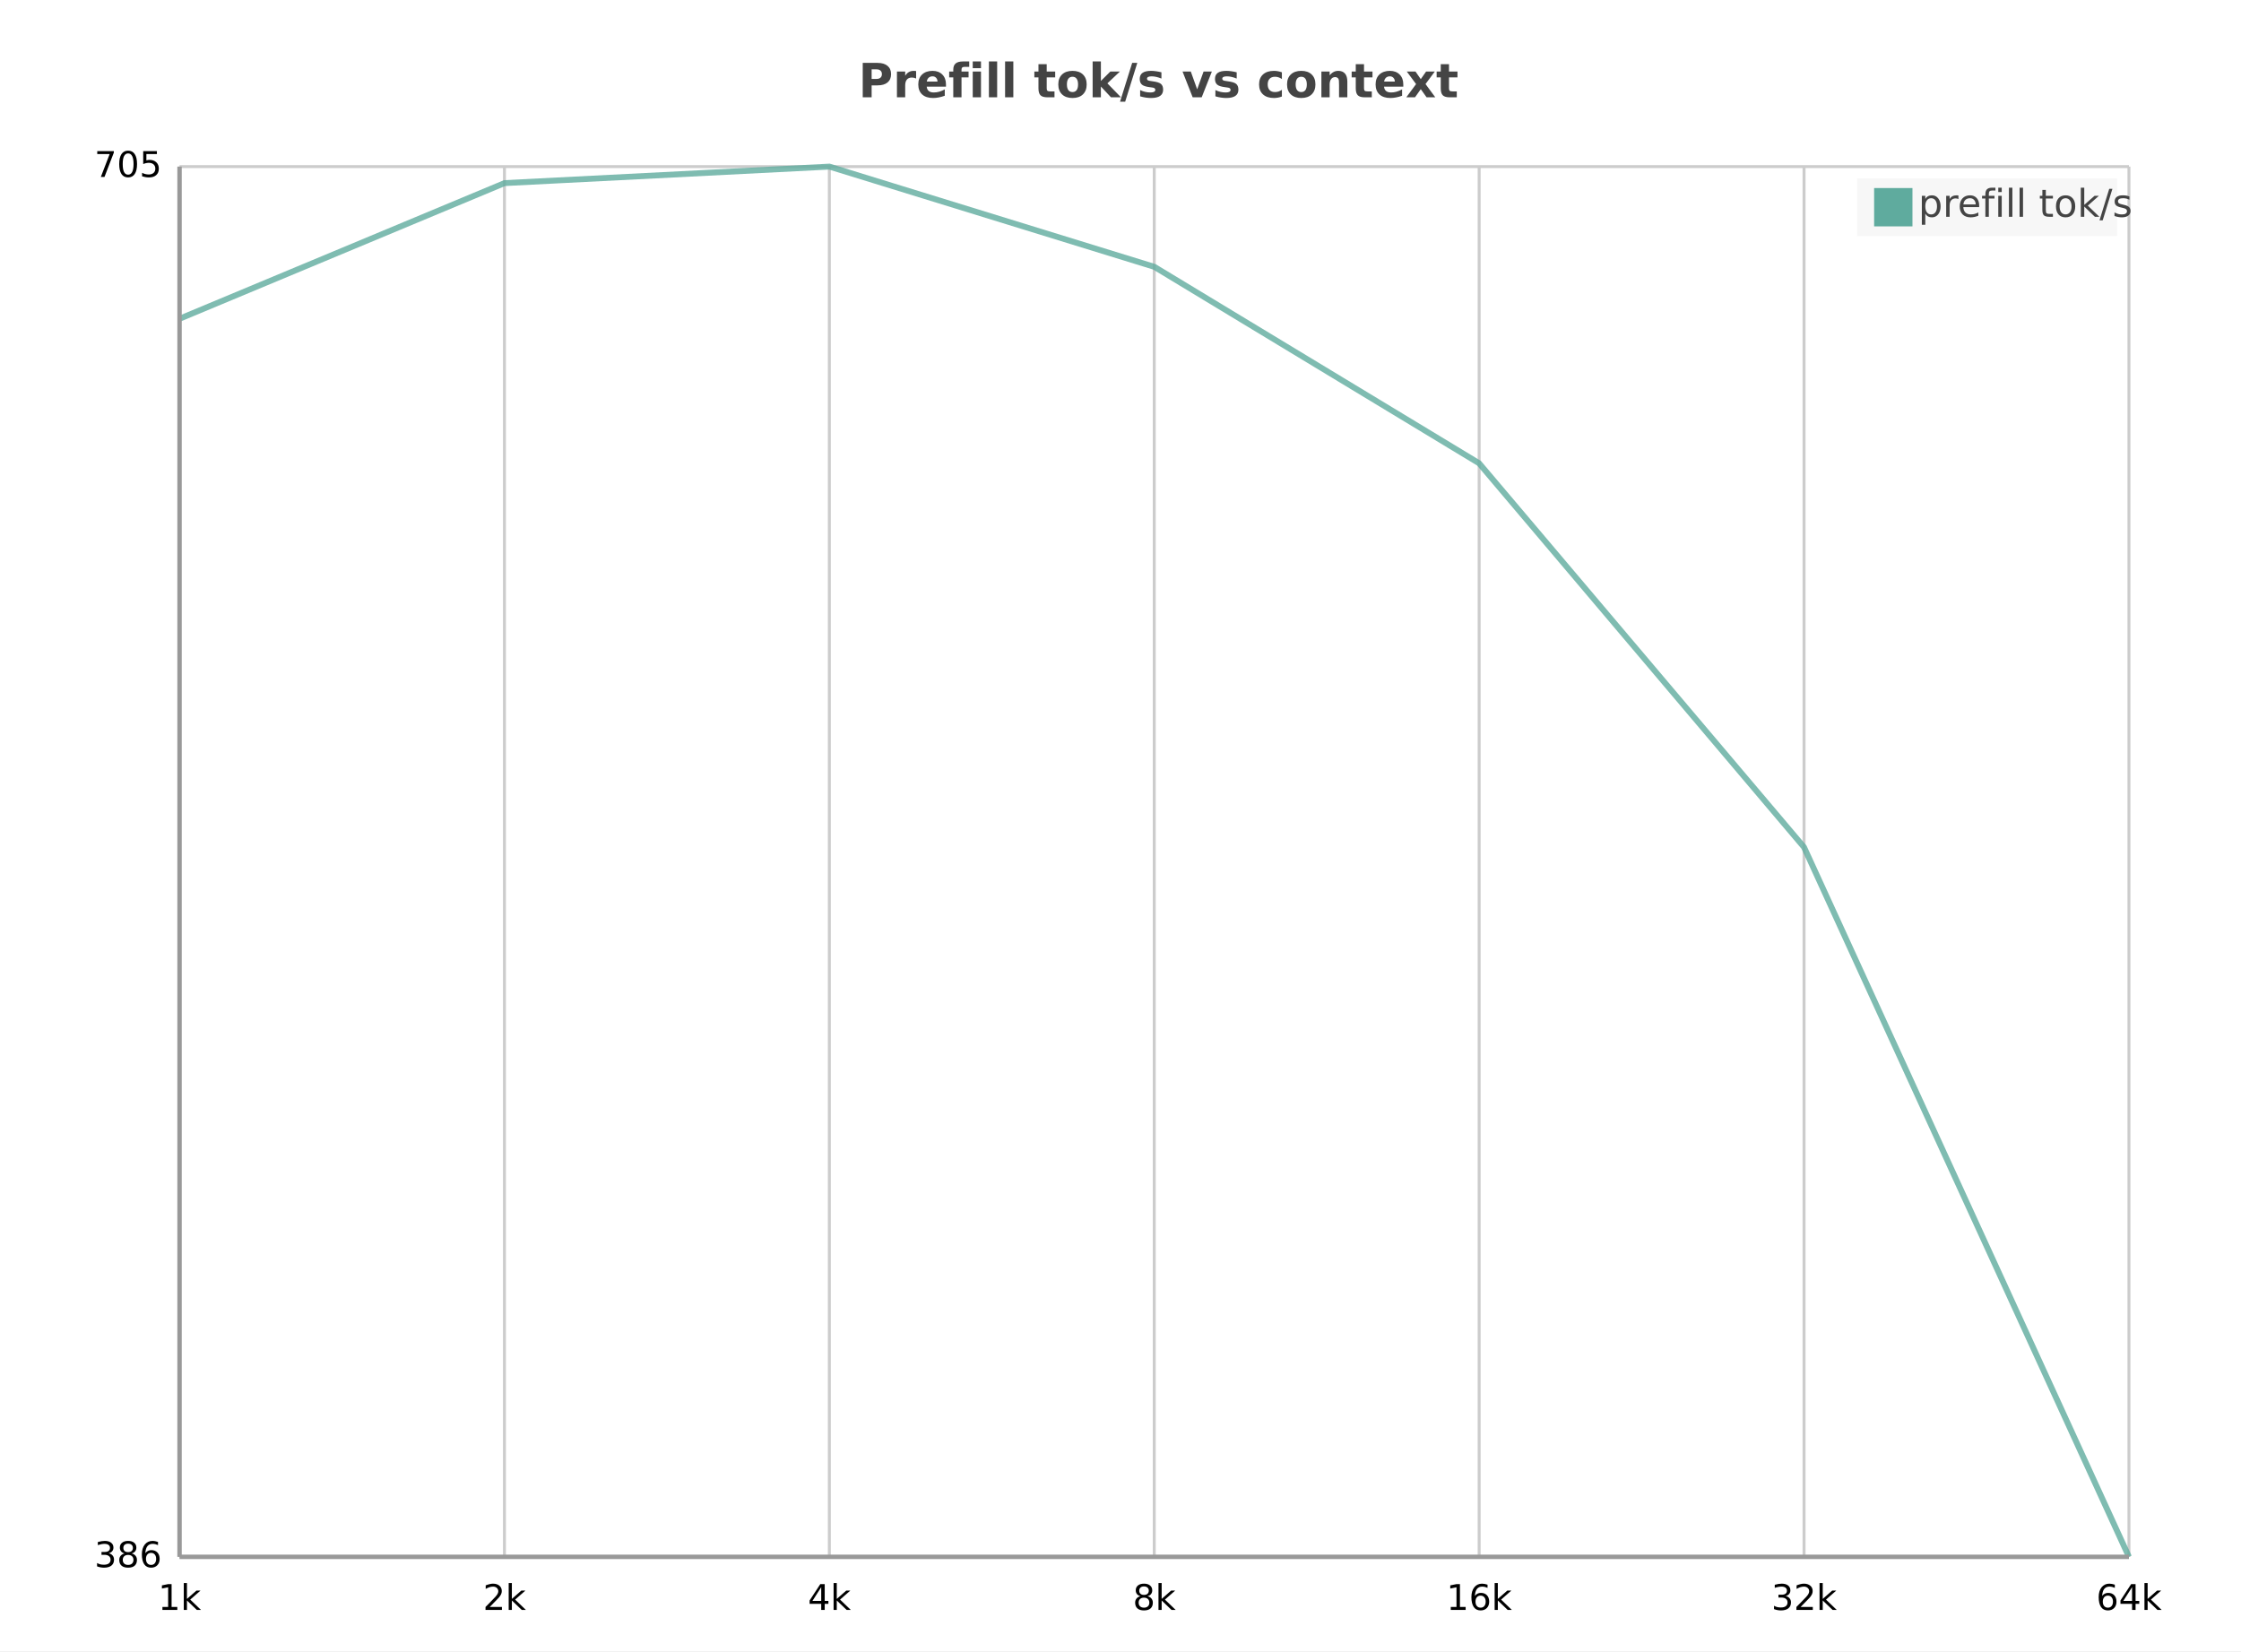
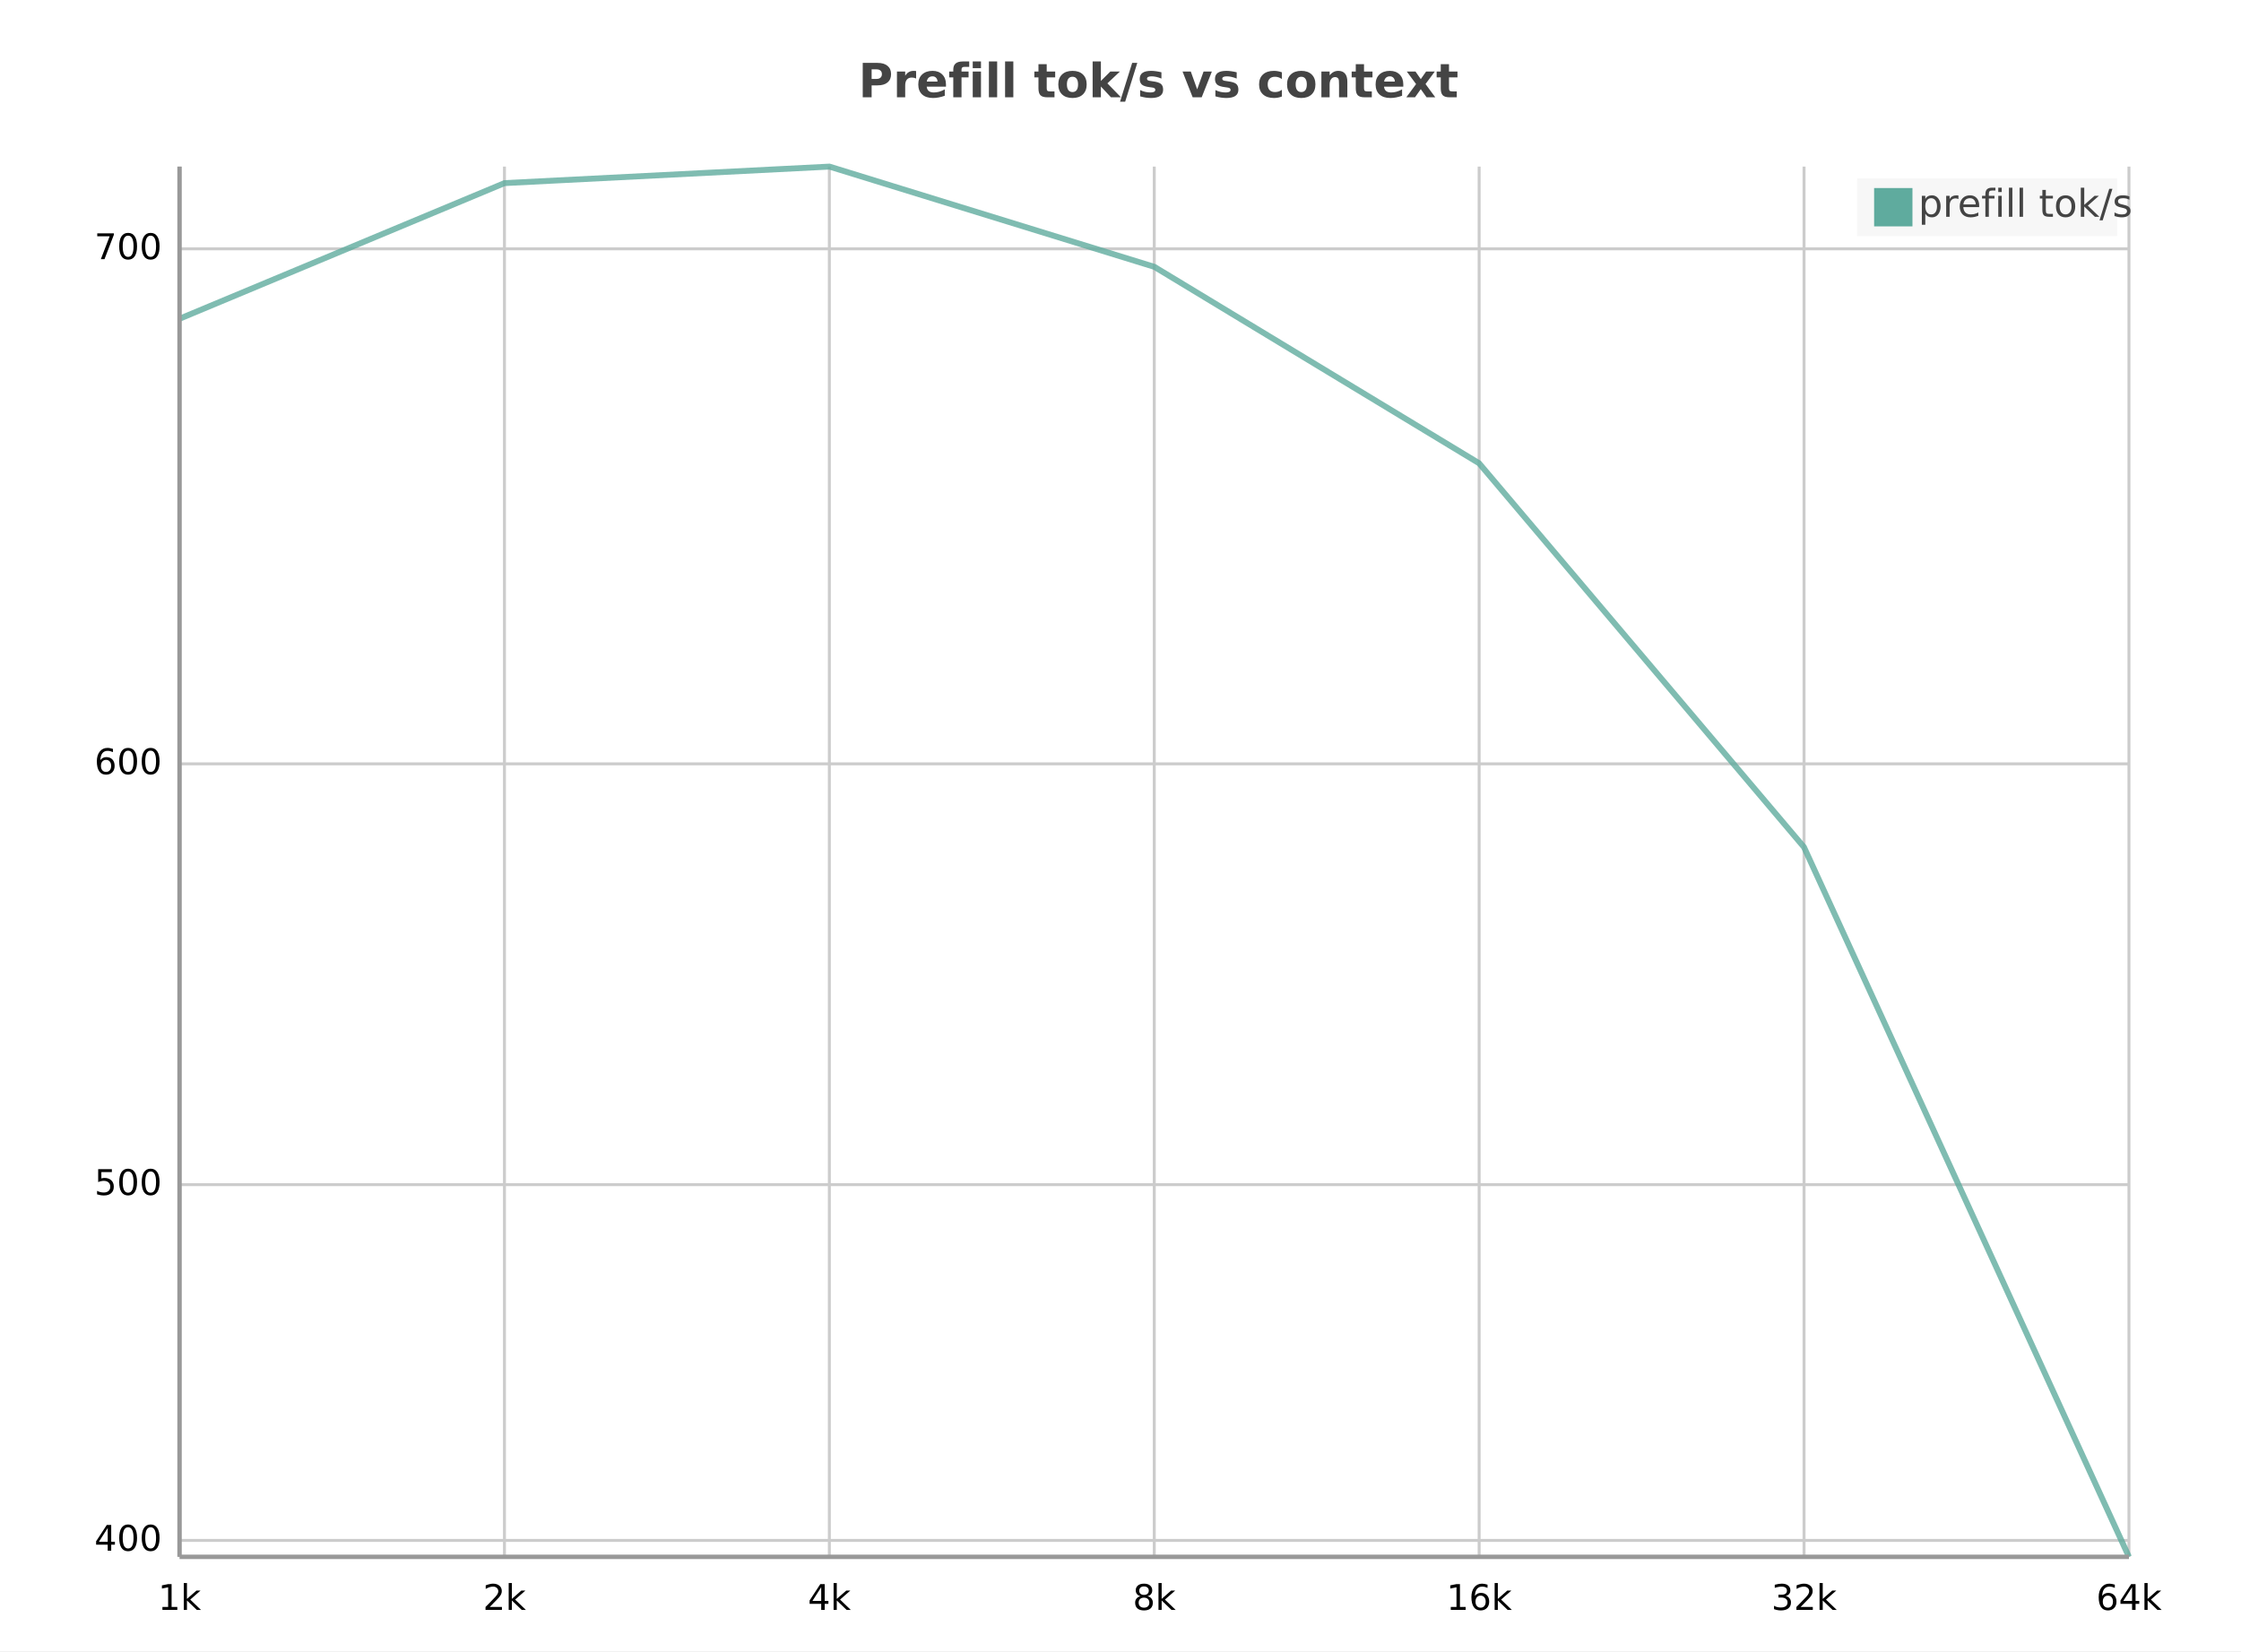
<svg xmlns="http://www.w3.org/2000/svg" width="760" height="560" viewBox="0 0 760 560">
  <path fill="#FFFFFF" d="M0 0 h760 v560 h-760 v-560Z" />
  <text transform="translate(-88.885, 19)" fill="#444444" font-family="DejaVu Sans, sans-serif" font-weight="bold" font-size="16" x="380.0" y="14.0">Prefill tok/s vs context</text>
  <defs>
    <clipPath id="plot-clip">
      <rect x="0" y="0" width="661.11" height="471.5" />
    </clipPath>
  </defs>
  <g>
-     <path stroke="#cccccc" stroke-dasharray="None" d="M0 471.5 h661.11 M0 0.0 h661.11" transform="translate(60.89, 56.5)" />
+     <path stroke="#cccccc" stroke-dasharray="None" d="M0 465.929 h661.11 M0 345.267 h661.11 M0 202.554 h661.11 M0 27.887 h661.11" transform="translate(60.89, 56.5)" />
    <g font-size="12" font-family="DejaVu Sans, sans-serif" fill="#000000" transform="translate(54.89, 56.5)">
-       <text x="0" y="471.5" transform="translate(-22.89, 3.5)">386</text>
-       <text x="0" y="0.0" transform="translate(-22.89, 3.5)">705</text>
+       <text x="0" y="465.929" transform="translate(-22.89, 3.5)">400</text>
+       <text x="0" y="345.267" transform="translate(-22.89, 3.5)">500</text>
+       <text x="0" y="202.554" transform="translate(-22.89, 3.5)">600</text>
+       <text x="0" y="27.887" transform="translate(-22.89, 3.5)">700</text>
    </g>
  </g>
  <g>
    <path stroke="#cccccc" stroke-dasharray="None" d="M0.0 0 v471.5 M110.185 0 v471.5 M220.37 0 v471.5 M330.555 0 v471.5 M440.74 0 v471.5 M550.925 0 v471.5 M661.11 0 v471.5" transform="translate(60.89, 56.5)" />
    <g font-size="12" font-family="DejaVu Sans, sans-serif" fill="#000000" transform="translate(60.89, 74.5)">
      <text x="0.0" y="471.5" transform="translate(-7.29, 0)">1k</text>
      <text x="110.185" y="471.5" transform="translate(-7.29, 0)">2k</text>
      <text x="220.37" y="471.5" transform="translate(-7.29, 0)">4k</text>
      <text x="330.555" y="471.5" transform="translate(-7.29, 0)">8k</text>
      <text x="440.74" y="471.5" transform="translate(-11.105, 0)">16k</text>
      <text x="550.925" y="471.5" transform="translate(-11.105, 0)">32k</text>
      <text x="661.11" y="471.5" transform="translate(-11.105, 0)">64k</text>
    </g>
  </g>
  <g opacity="0.8" transform="translate(-38.0, -32) rotate(180, 380.0, 280.0) scale(-1, 1) translate(-661.11, 0)">
    <g fill="white" stroke="#5fab9e" stroke-width="2">
      <path d="M0.0 419.9 L110.2 465.9 L220.4 471.5 L330.6 437.5 L440.7 370.9 L550.9 240.7 L661.1 0.0" fill="none" />
    </g>
  </g>
  <g>
    <rect transform="translate(-5.75025, -1.275)" x="635.58" y="61.775" width="88.17" height="19.55" fill="#f5f5f5" fill-opacity="0.85" stroke="none" />
    <g>
      <rect y="63.775" x="635.58" width="13" height="13" fill="#5fab9e" />
      <text y="73.525" x="650.58" font-size="13" font-family="DejaVu Sans, sans-serif" fill="#444444">prefill tok/s</text>
    </g>
  </g>
  <path d="M60.89 56.5 v471.5 M60.89 528.0 h661.11" stroke="#999" stroke-width="1.5" fill="none" />
</svg>
